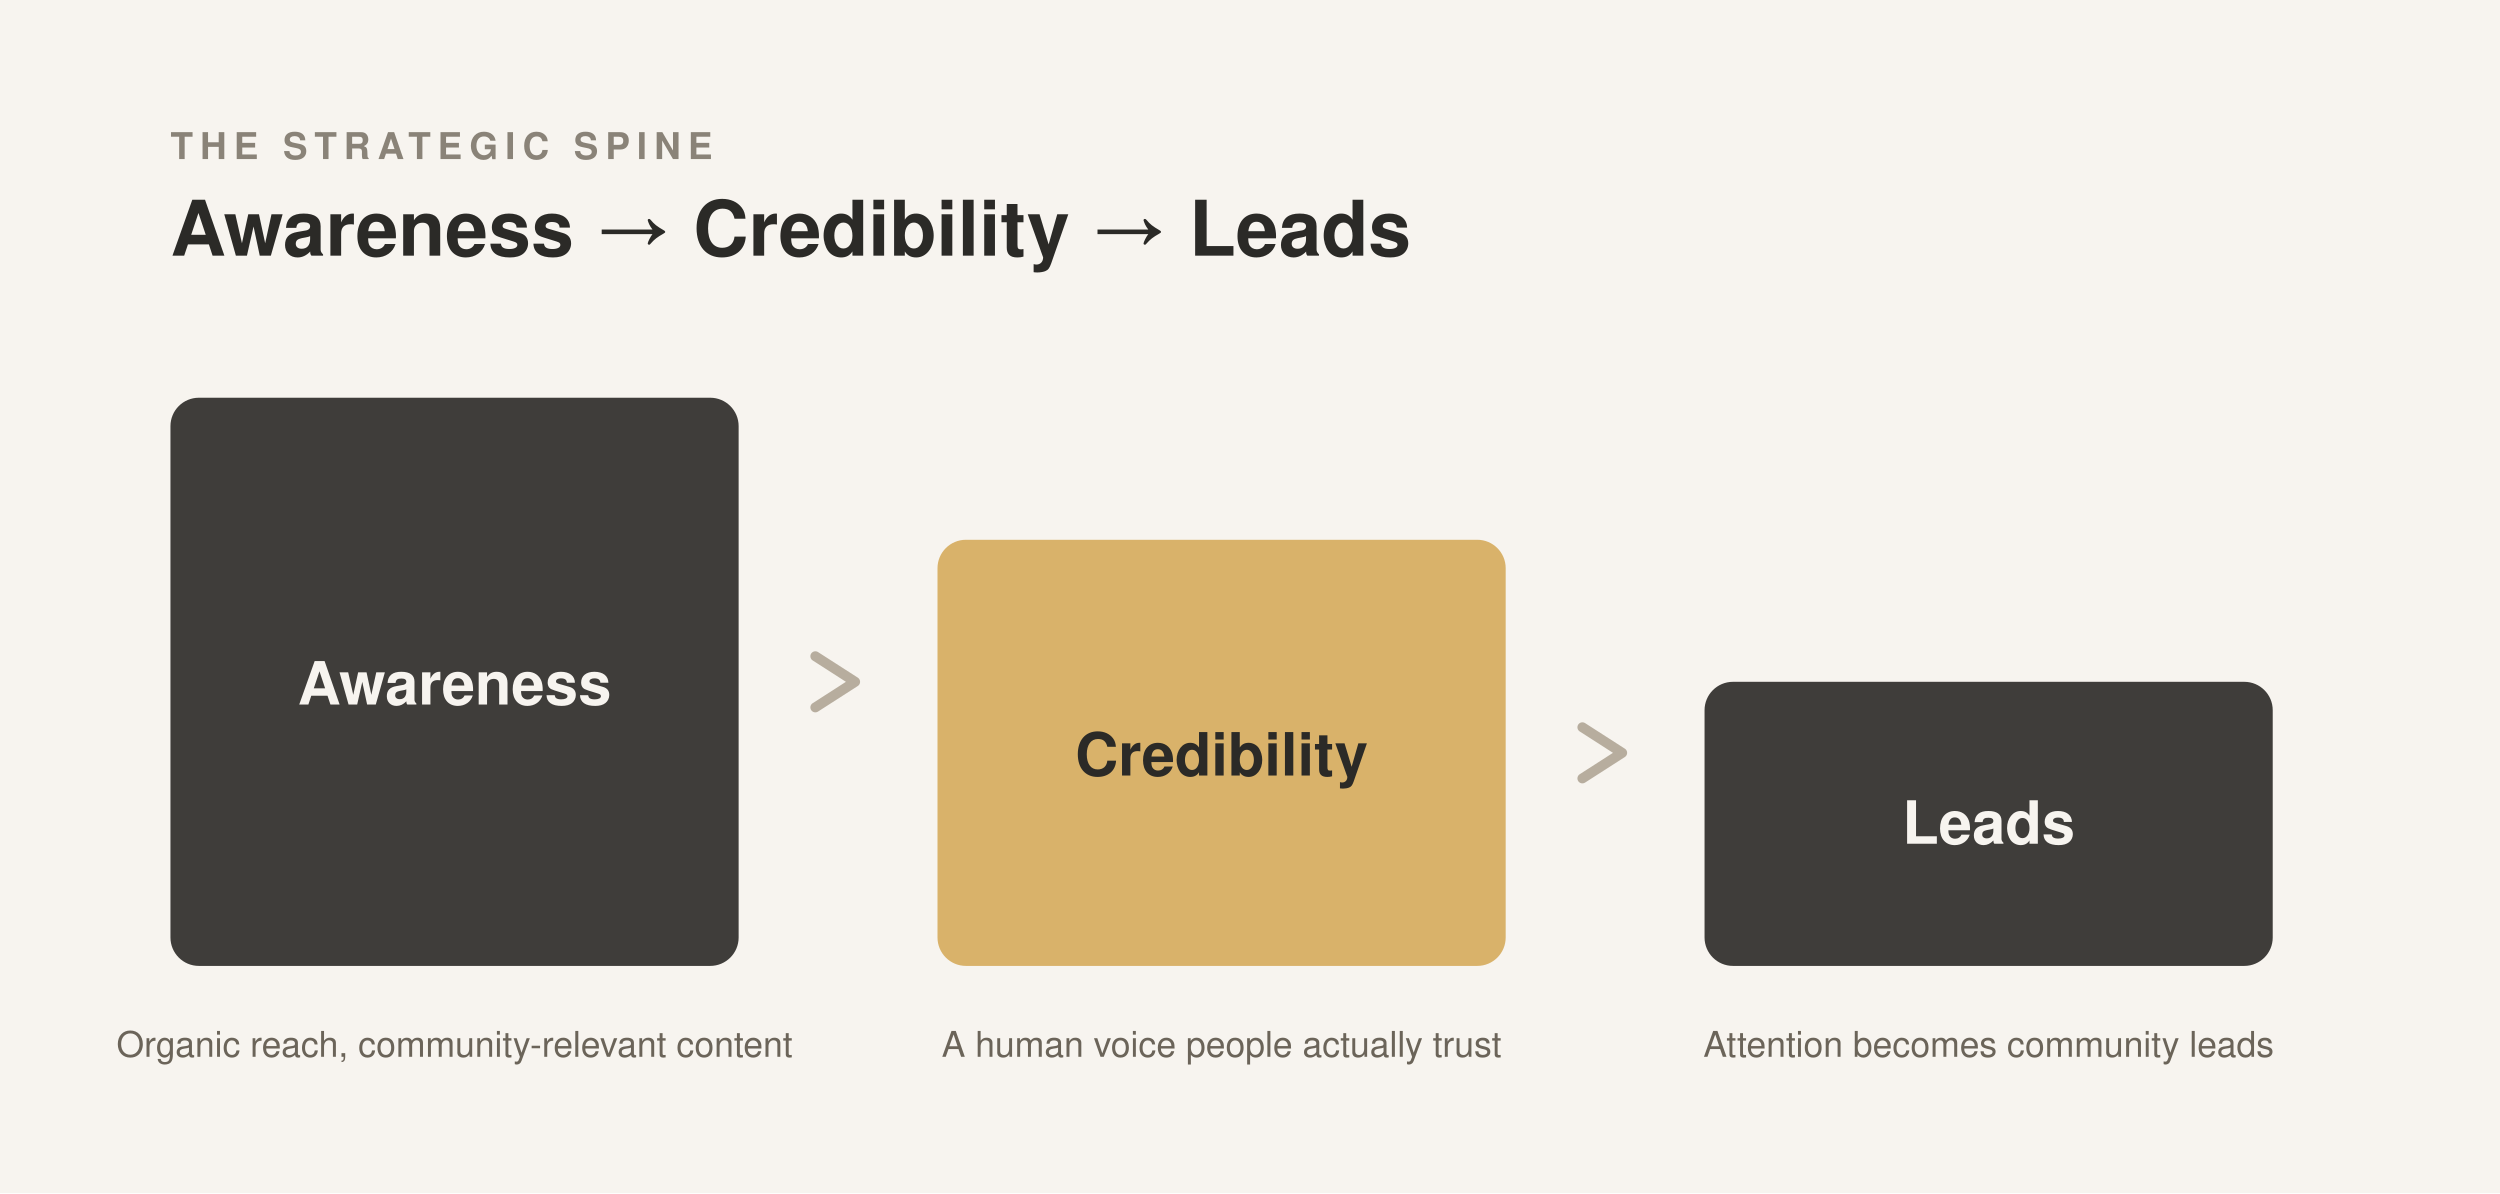
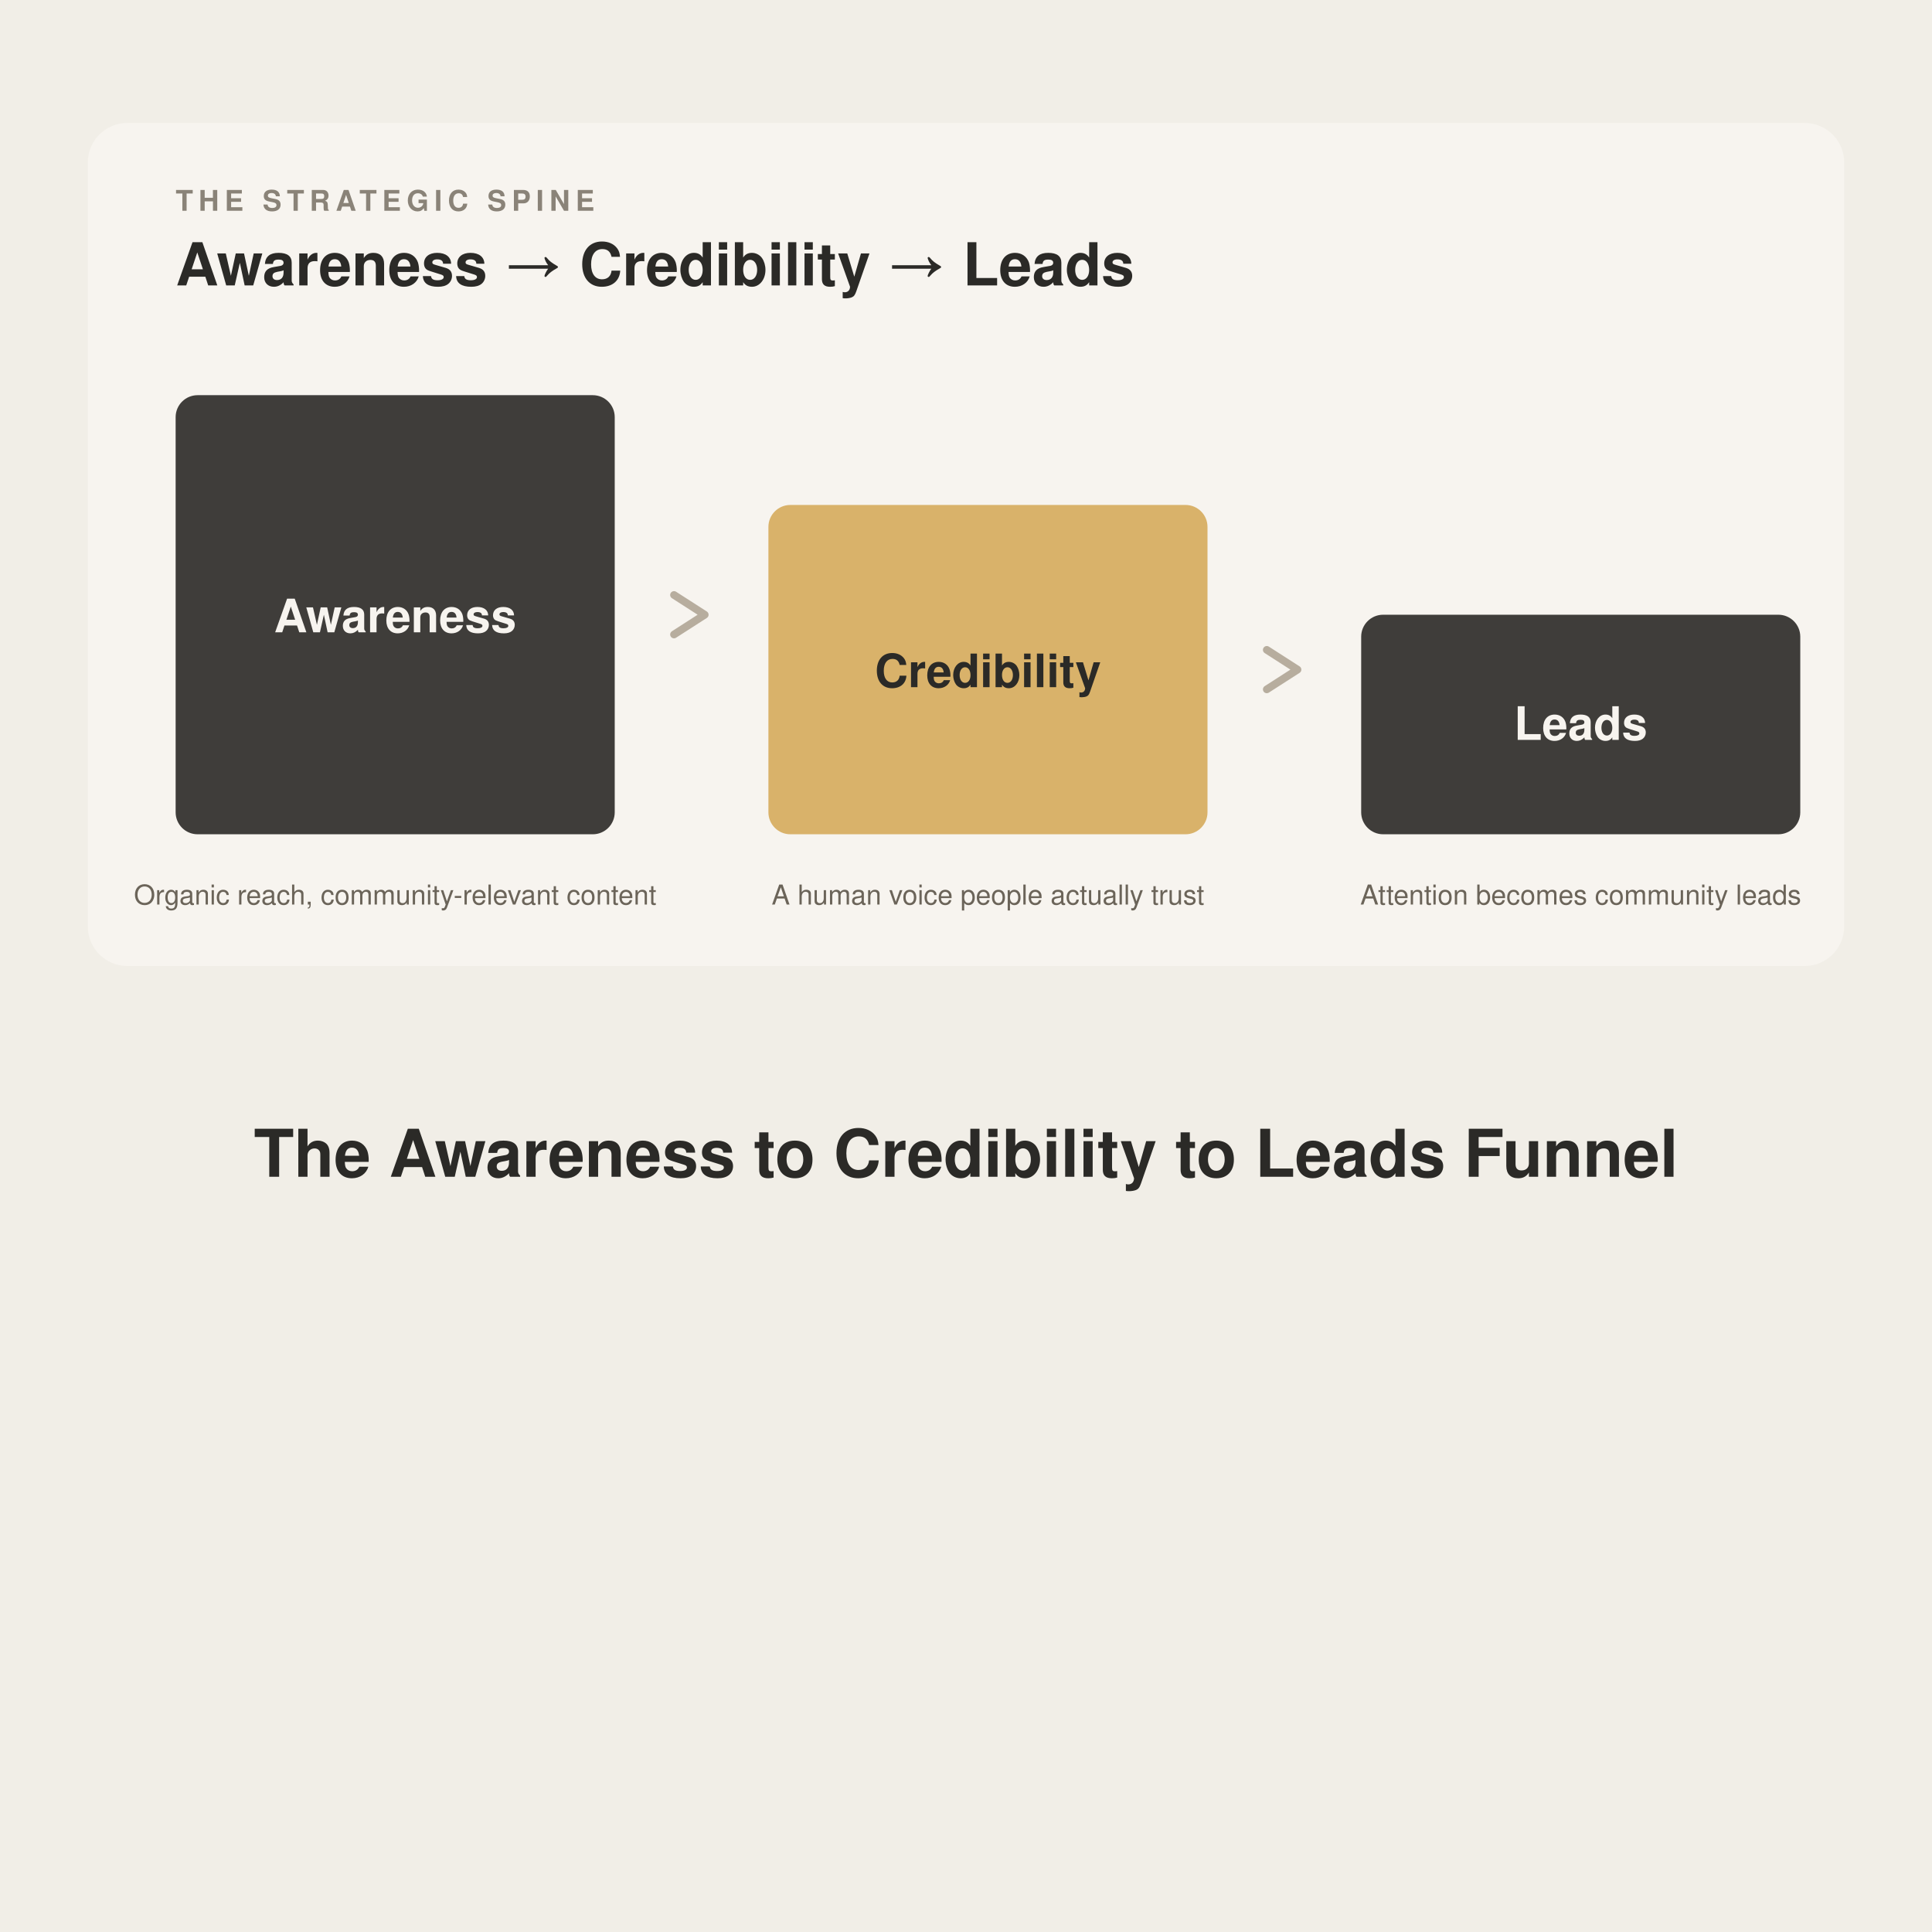
- <svg xmlns="http://www.w3.org/2000/svg" viewBox="0 0 880 420" font-family="Helvetica, Arial, sans-serif">
-   <rect width="880" height="420" fill="#f7f4ef" />
-   <text x="60" y="56" font-size="13" letter-spacing="2.5" fill="#8a8378" font-weight="600">THE STRATEGIC SPINE</text>
-   <text x="60" y="90" font-size="27" fill="#2b2a27" font-weight="700">Awareness → Credibility → Leads</text>
-   <rect x="60" y="140" width="200" height="200" rx="10" fill="#3f3d3a" />
-   <text x="160" y="248" text-anchor="middle" font-size="21" fill="#f7f4ef" font-weight="700">Awareness</text>
-   <path d="M287 231 L301 240 L287 249" stroke="#b7ad9e" stroke-width="3.5" fill="none" stroke-linecap="round" stroke-linejoin="round" />
-   <rect x="330" y="190" width="200" height="150" rx="10" fill="#d9b26a" />
-   <text x="430" y="273" text-anchor="middle" font-size="21" fill="#2b2a27" font-weight="700">Credibility</text>
-   <path d="M557 256 L571 265 L557 274" stroke="#b7ad9e" stroke-width="3.5" fill="none" stroke-linecap="round" stroke-linejoin="round" />
-   <rect x="600" y="240" width="200" height="100" rx="10" fill="#3f3d3a" />
-   <text x="700" y="297" text-anchor="middle" font-size="21" fill="#f7f4ef" font-weight="700">Leads</text>
-   <text x="160" y="372" text-anchor="middle" font-size="12.5" fill="#6b6459">Organic reach, community-relevant content</text>
-   <text x="430" y="372" text-anchor="middle" font-size="12.5" fill="#6b6459">A human voice people actually trust</text>
-   <text x="700" y="372" text-anchor="middle" font-size="12.5" fill="#6b6459">Attention becomes community leads</text>
+ <svg xmlns="http://www.w3.org/2000/svg" viewBox="0 0 880 880" font-family="Helvetica, Arial, sans-serif">
+   <rect width="880" height="880" fill="#f1eee7" />
+   <rect x="40" y="56" width="800" height="384" rx="18" fill="#f7f4ef" />
+   <g transform="translate(0,40)">
+     <text x="80" y="56" font-size="13" letter-spacing="2.5" fill="#8a8378" font-weight="600">THE STRATEGIC SPINE</text>
+     <text x="80" y="90" font-size="27" fill="#2b2a27" font-weight="700">Awareness → Credibility → Leads</text>
+     <rect x="80" y="140" width="200" height="200" rx="10" fill="#3f3d3a" />
+     <text x="180" y="248" text-anchor="middle" font-size="21" fill="#f7f4ef" font-weight="700">Awareness</text>
+     <path d="M307 231 L321 240 L307 249" stroke="#b7ad9e" stroke-width="3.5" fill="none" stroke-linecap="round" stroke-linejoin="round" />
+     <rect x="350" y="190" width="200" height="150" rx="10" fill="#d9b26a" />
+     <text x="450" y="273" text-anchor="middle" font-size="21" fill="#2b2a27" font-weight="700">Credibility</text>
+     <path d="M577 256 L591 265 L577 274" stroke="#b7ad9e" stroke-width="3.5" fill="none" stroke-linecap="round" stroke-linejoin="round" />
+     <rect x="620" y="240" width="200" height="100" rx="10" fill="#3f3d3a" />
+     <text x="720" y="297" text-anchor="middle" font-size="21" fill="#f7f4ef" font-weight="700">Leads</text>
+     <text x="180" y="372" text-anchor="middle" font-size="12.5" fill="#6b6459">Organic reach, community-relevant content</text>
+     <text x="450" y="372" text-anchor="middle" font-size="12.5" fill="#6b6459">A human voice people actually trust</text>
+     <text x="720" y="372" text-anchor="middle" font-size="12.5" fill="#6b6459">Attention becomes community leads</text>
+   </g>
+   <text x="440" y="536" text-anchor="middle" font-size="30" fill="#2b2a27" font-weight="700">The Awareness to Credibility to Leads Funnel</text>
</svg>
